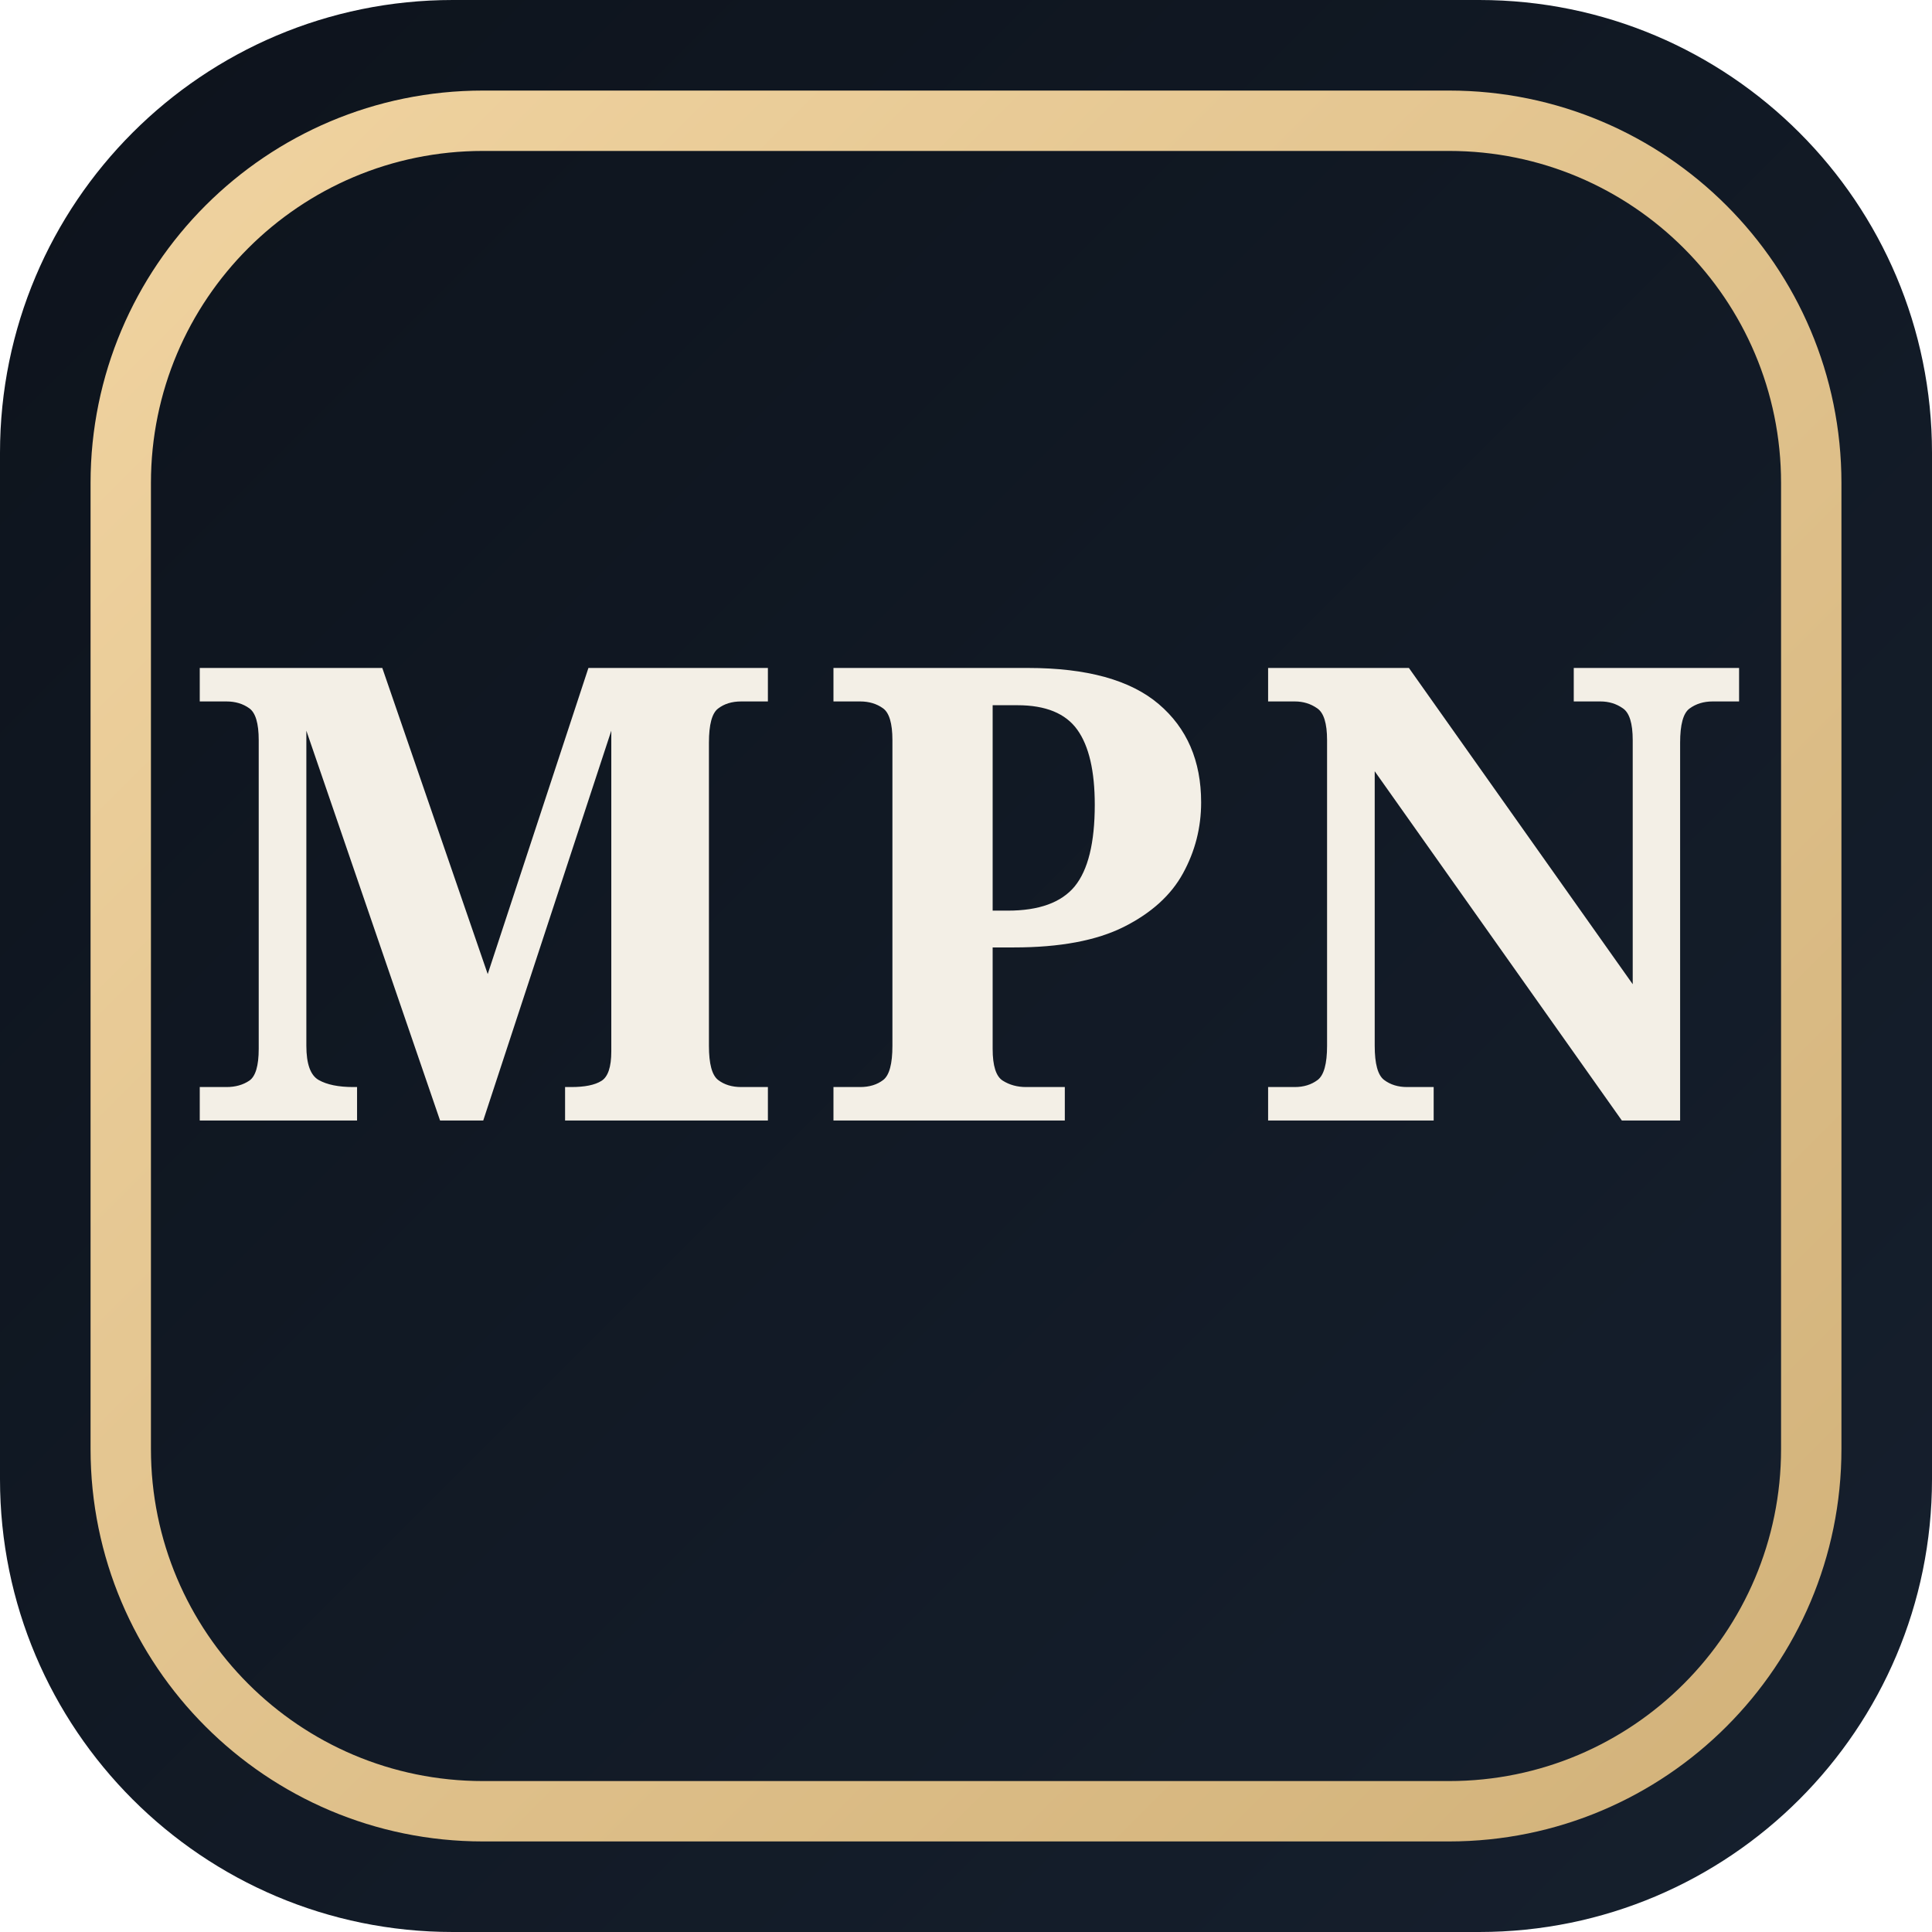
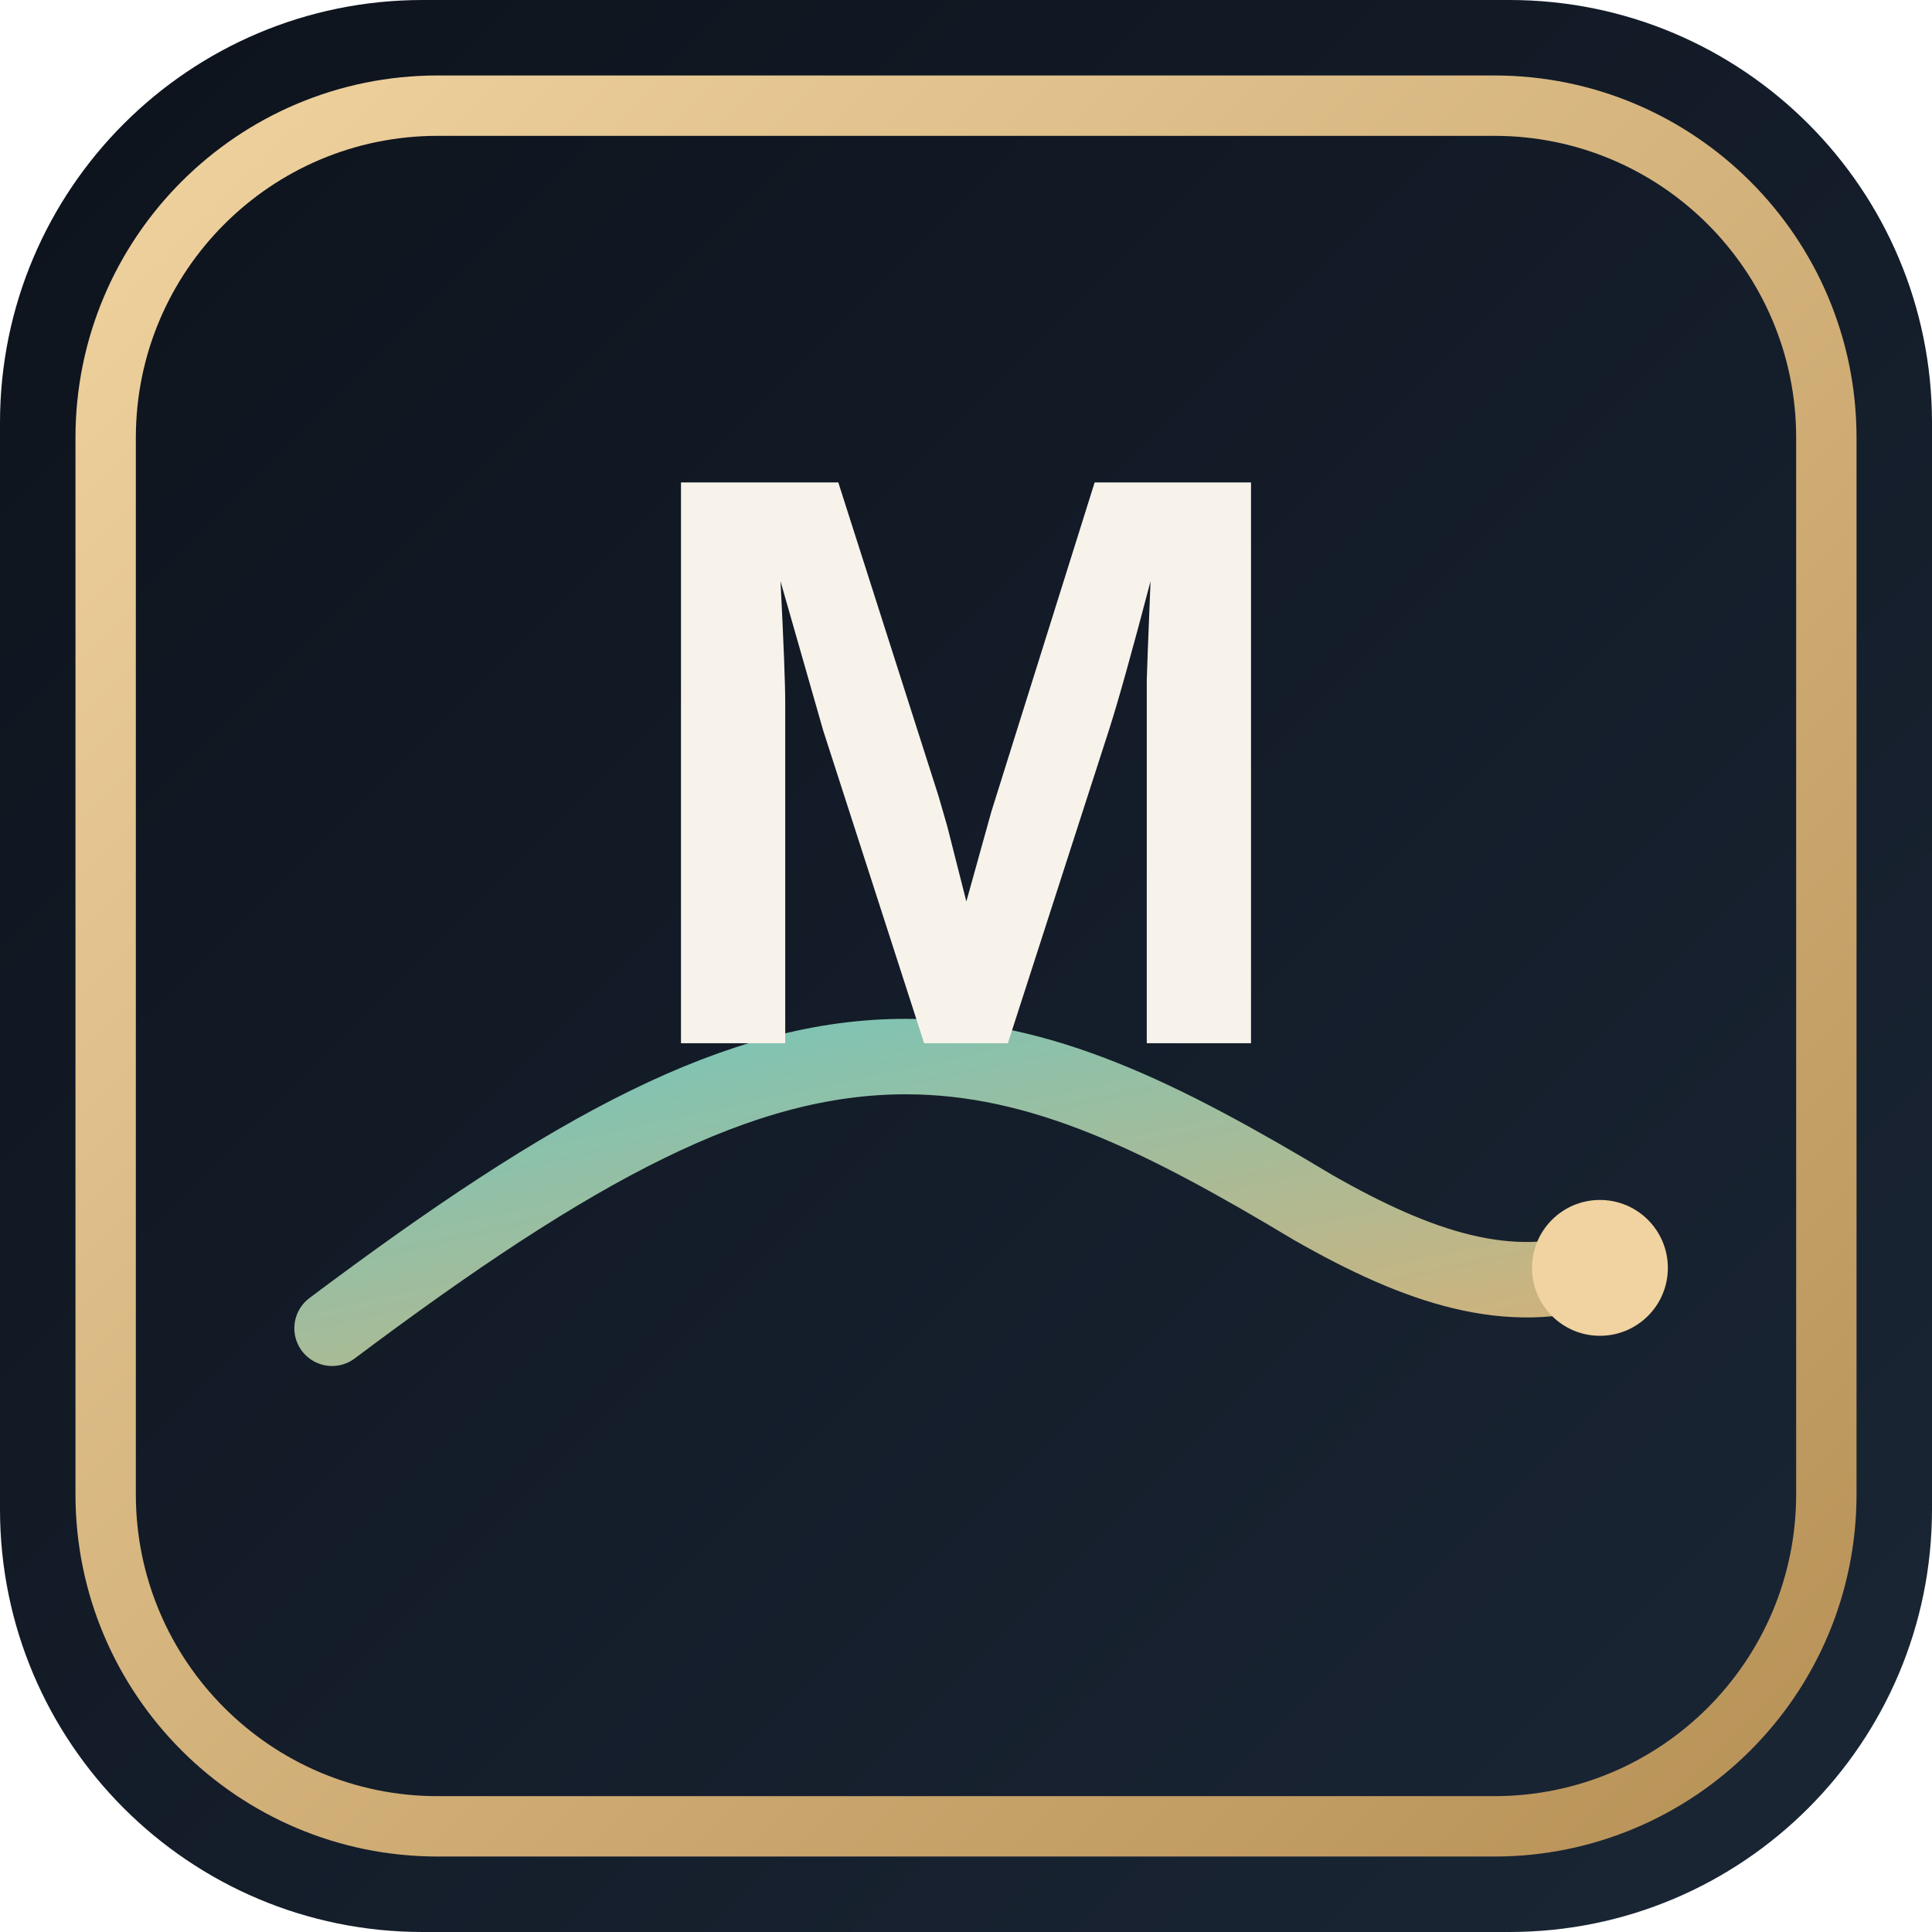
- <svg xmlns="http://www.w3.org/2000/svg" viewBox="0 0 128 128" role="img" aria-label="MPN monogram">
+ <svg xmlns="http://www.w3.org/2000/svg" viewBox="0 0 128 128" role="img" aria-label="Market profile monogram">
  <defs>
    <linearGradient id="bg" x1="0%" x2="100%" y1="0%" y2="100%">
      <stop offset="0%" stop-color="#0d131c" />
-       <stop offset="100%" stop-color="#16202e" />
+       <stop offset="55%" stop-color="#141d2a" />
+       <stop offset="100%" stop-color="#1b2736" />
    </linearGradient>
    <linearGradient id="ring" x1="0%" x2="100%" y1="0%" y2="100%">
      <stop offset="0%" stop-color="#f0d3a0" />
+       <stop offset="100%" stop-color="#b79156" />
+     </linearGradient>
+     <linearGradient id="accent" x1="0%" x2="100%" y1="0%" y2="100%">
+       <stop offset="0%" stop-color="#74c6bb" />
      <stop offset="100%" stop-color="#d2b27a" />
    </linearGradient>
  </defs>
-   <rect width="128" height="128" rx="30" fill="url(#bg)" />
-   <rect x="8" y="8" width="112" height="112" rx="24" fill="none" stroke="url(#ring)" stroke-width="4" />
-   <text x="50%" y="58%" text-anchor="middle" fill="#f3efe6" font-family="Cormorant Garamond, Georgia, serif" font-size="42" font-weight="700" letter-spacing="2">
-     MPN
+   <rect width="128" height="128" rx="28" fill="url(#bg)" />
+   <rect x="7" y="7" width="114" height="114" rx="22" fill="none" stroke="url(#ring)" stroke-width="4" />
+   <path d="M22 88 C38 76 49 70 60 70 C69 70 77 74 87 80 C94 84 100 86 106 84" fill="none" stroke="url(#accent)" stroke-width="5" stroke-linecap="round" />
+   <circle cx="106" cy="84" r="4.5" fill="#f0d3a0" />
+   <text x="50%" y="54%" text-anchor="middle" fill="#f7f3eb" font-family="Manrope, Arial, sans-serif" font-size="54" font-weight="800" letter-spacing="1">
+     M
  </text>
</svg>
